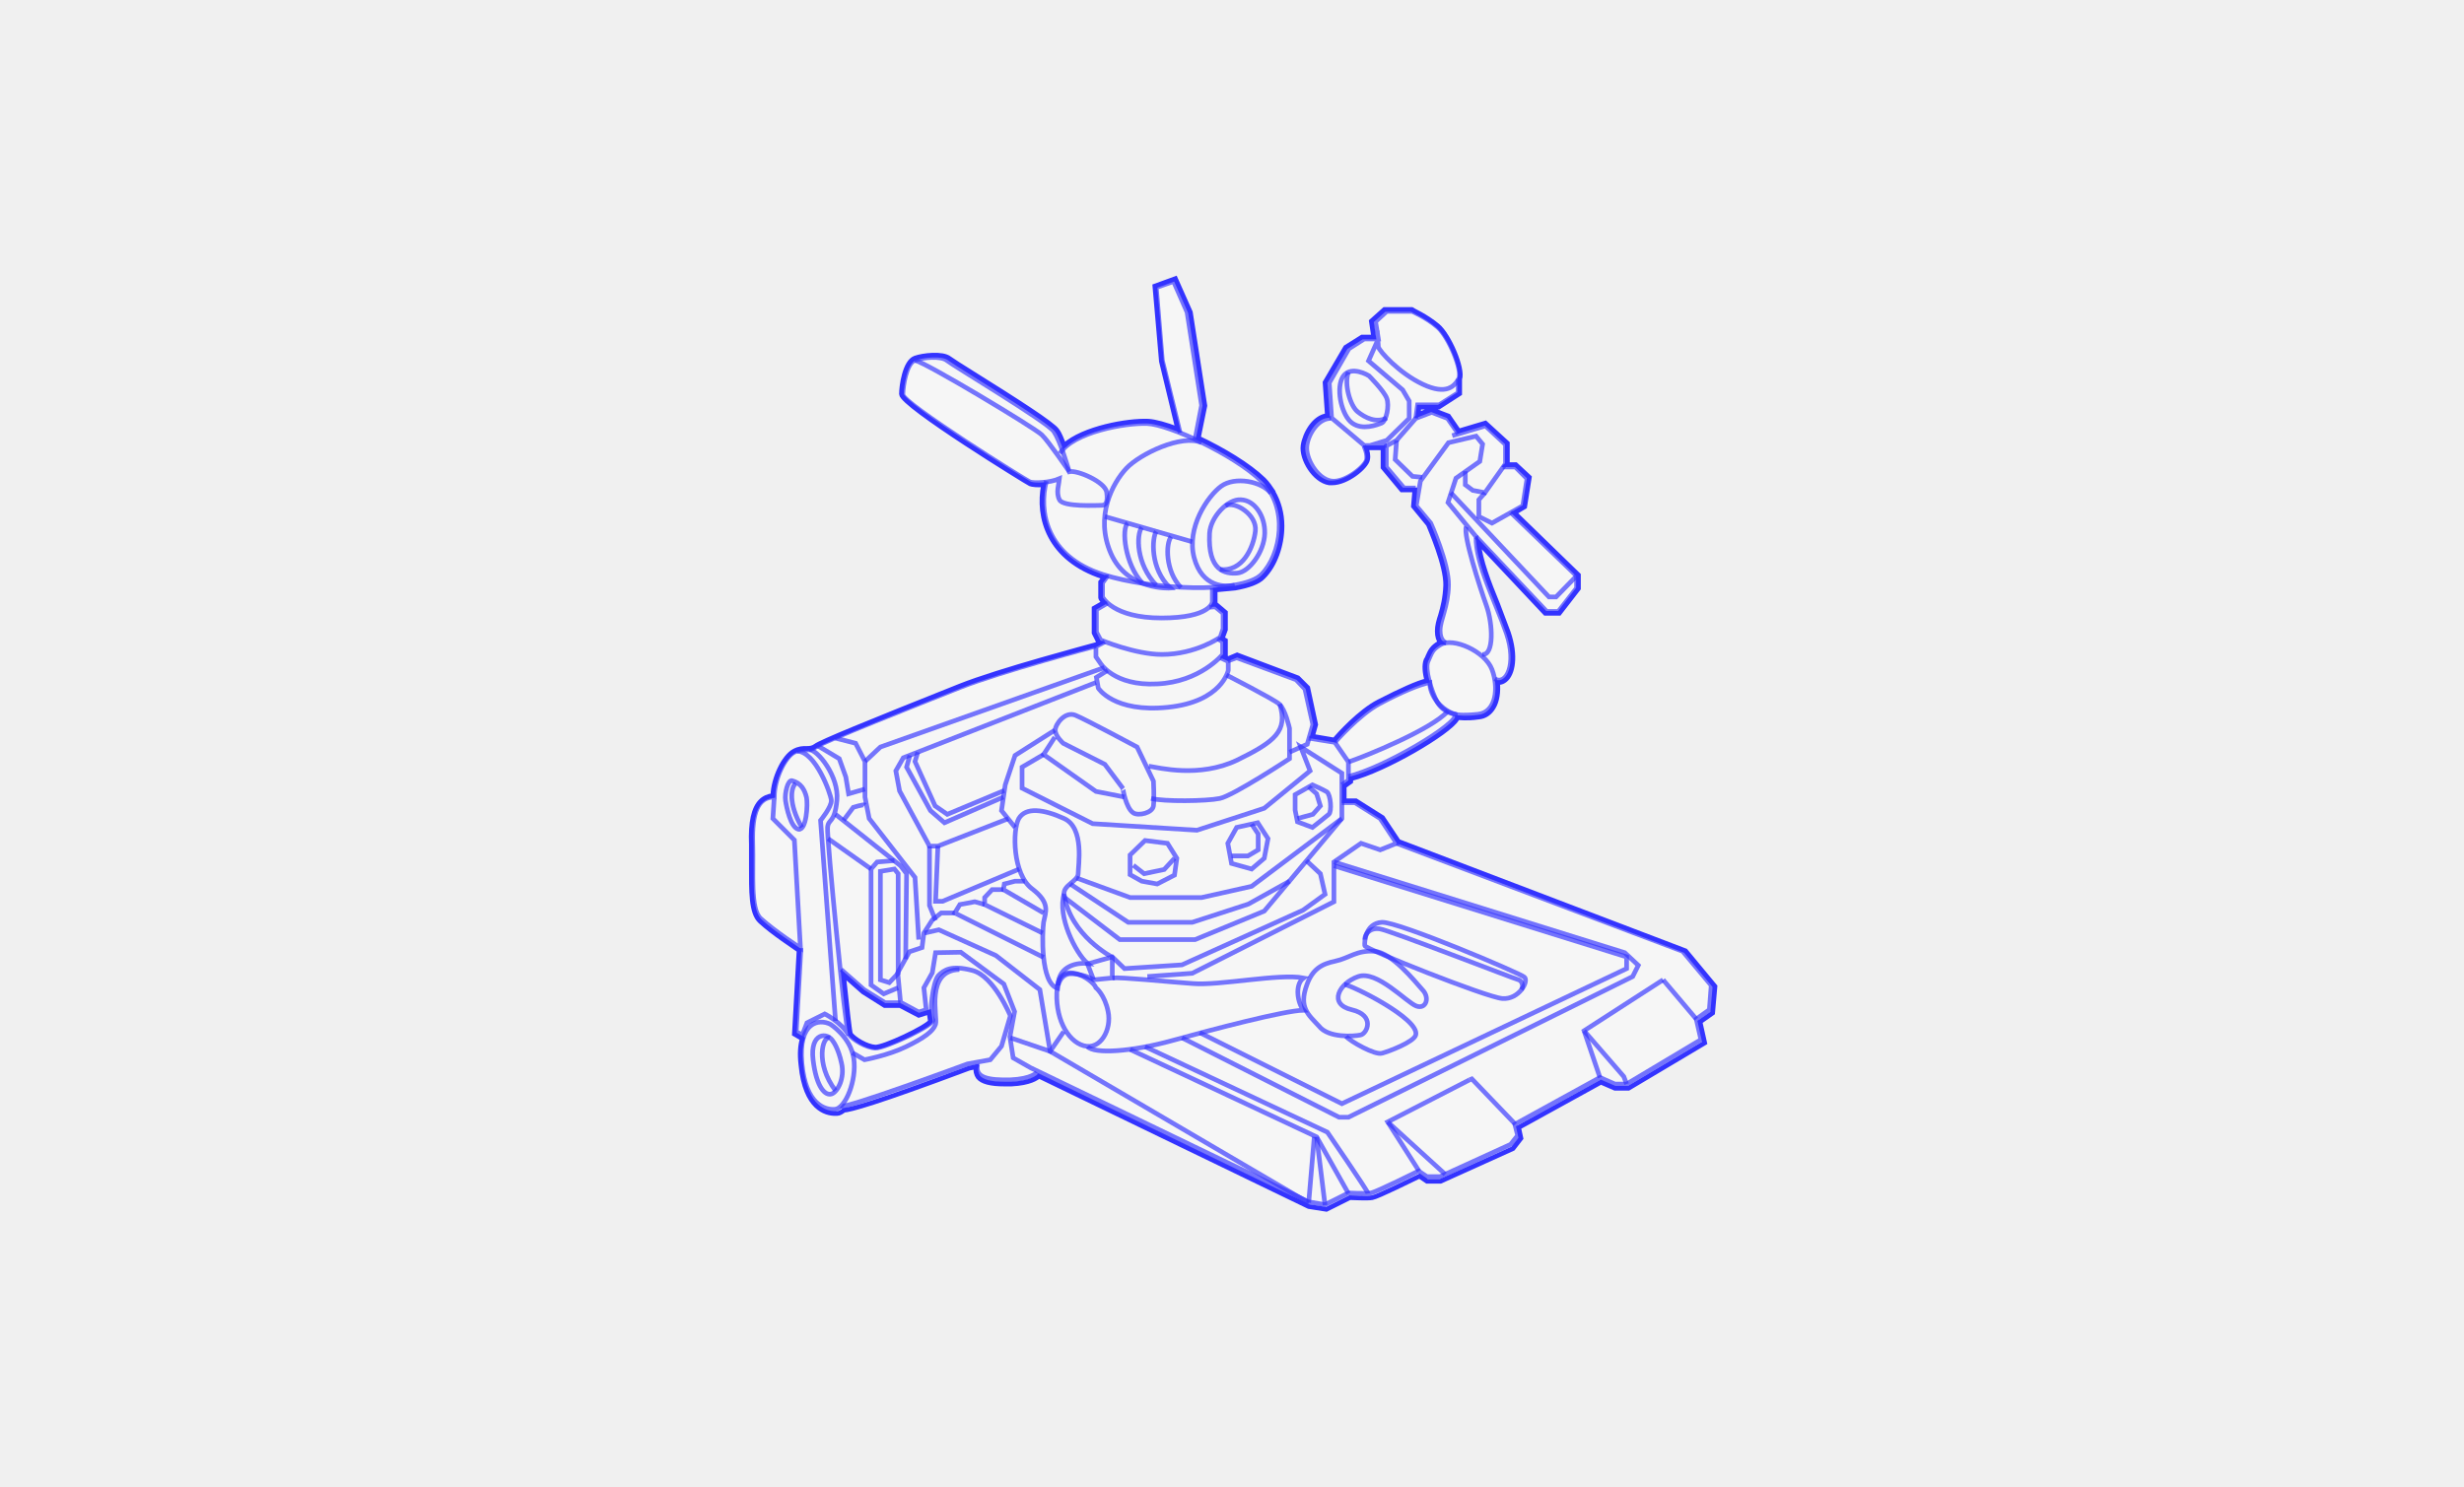
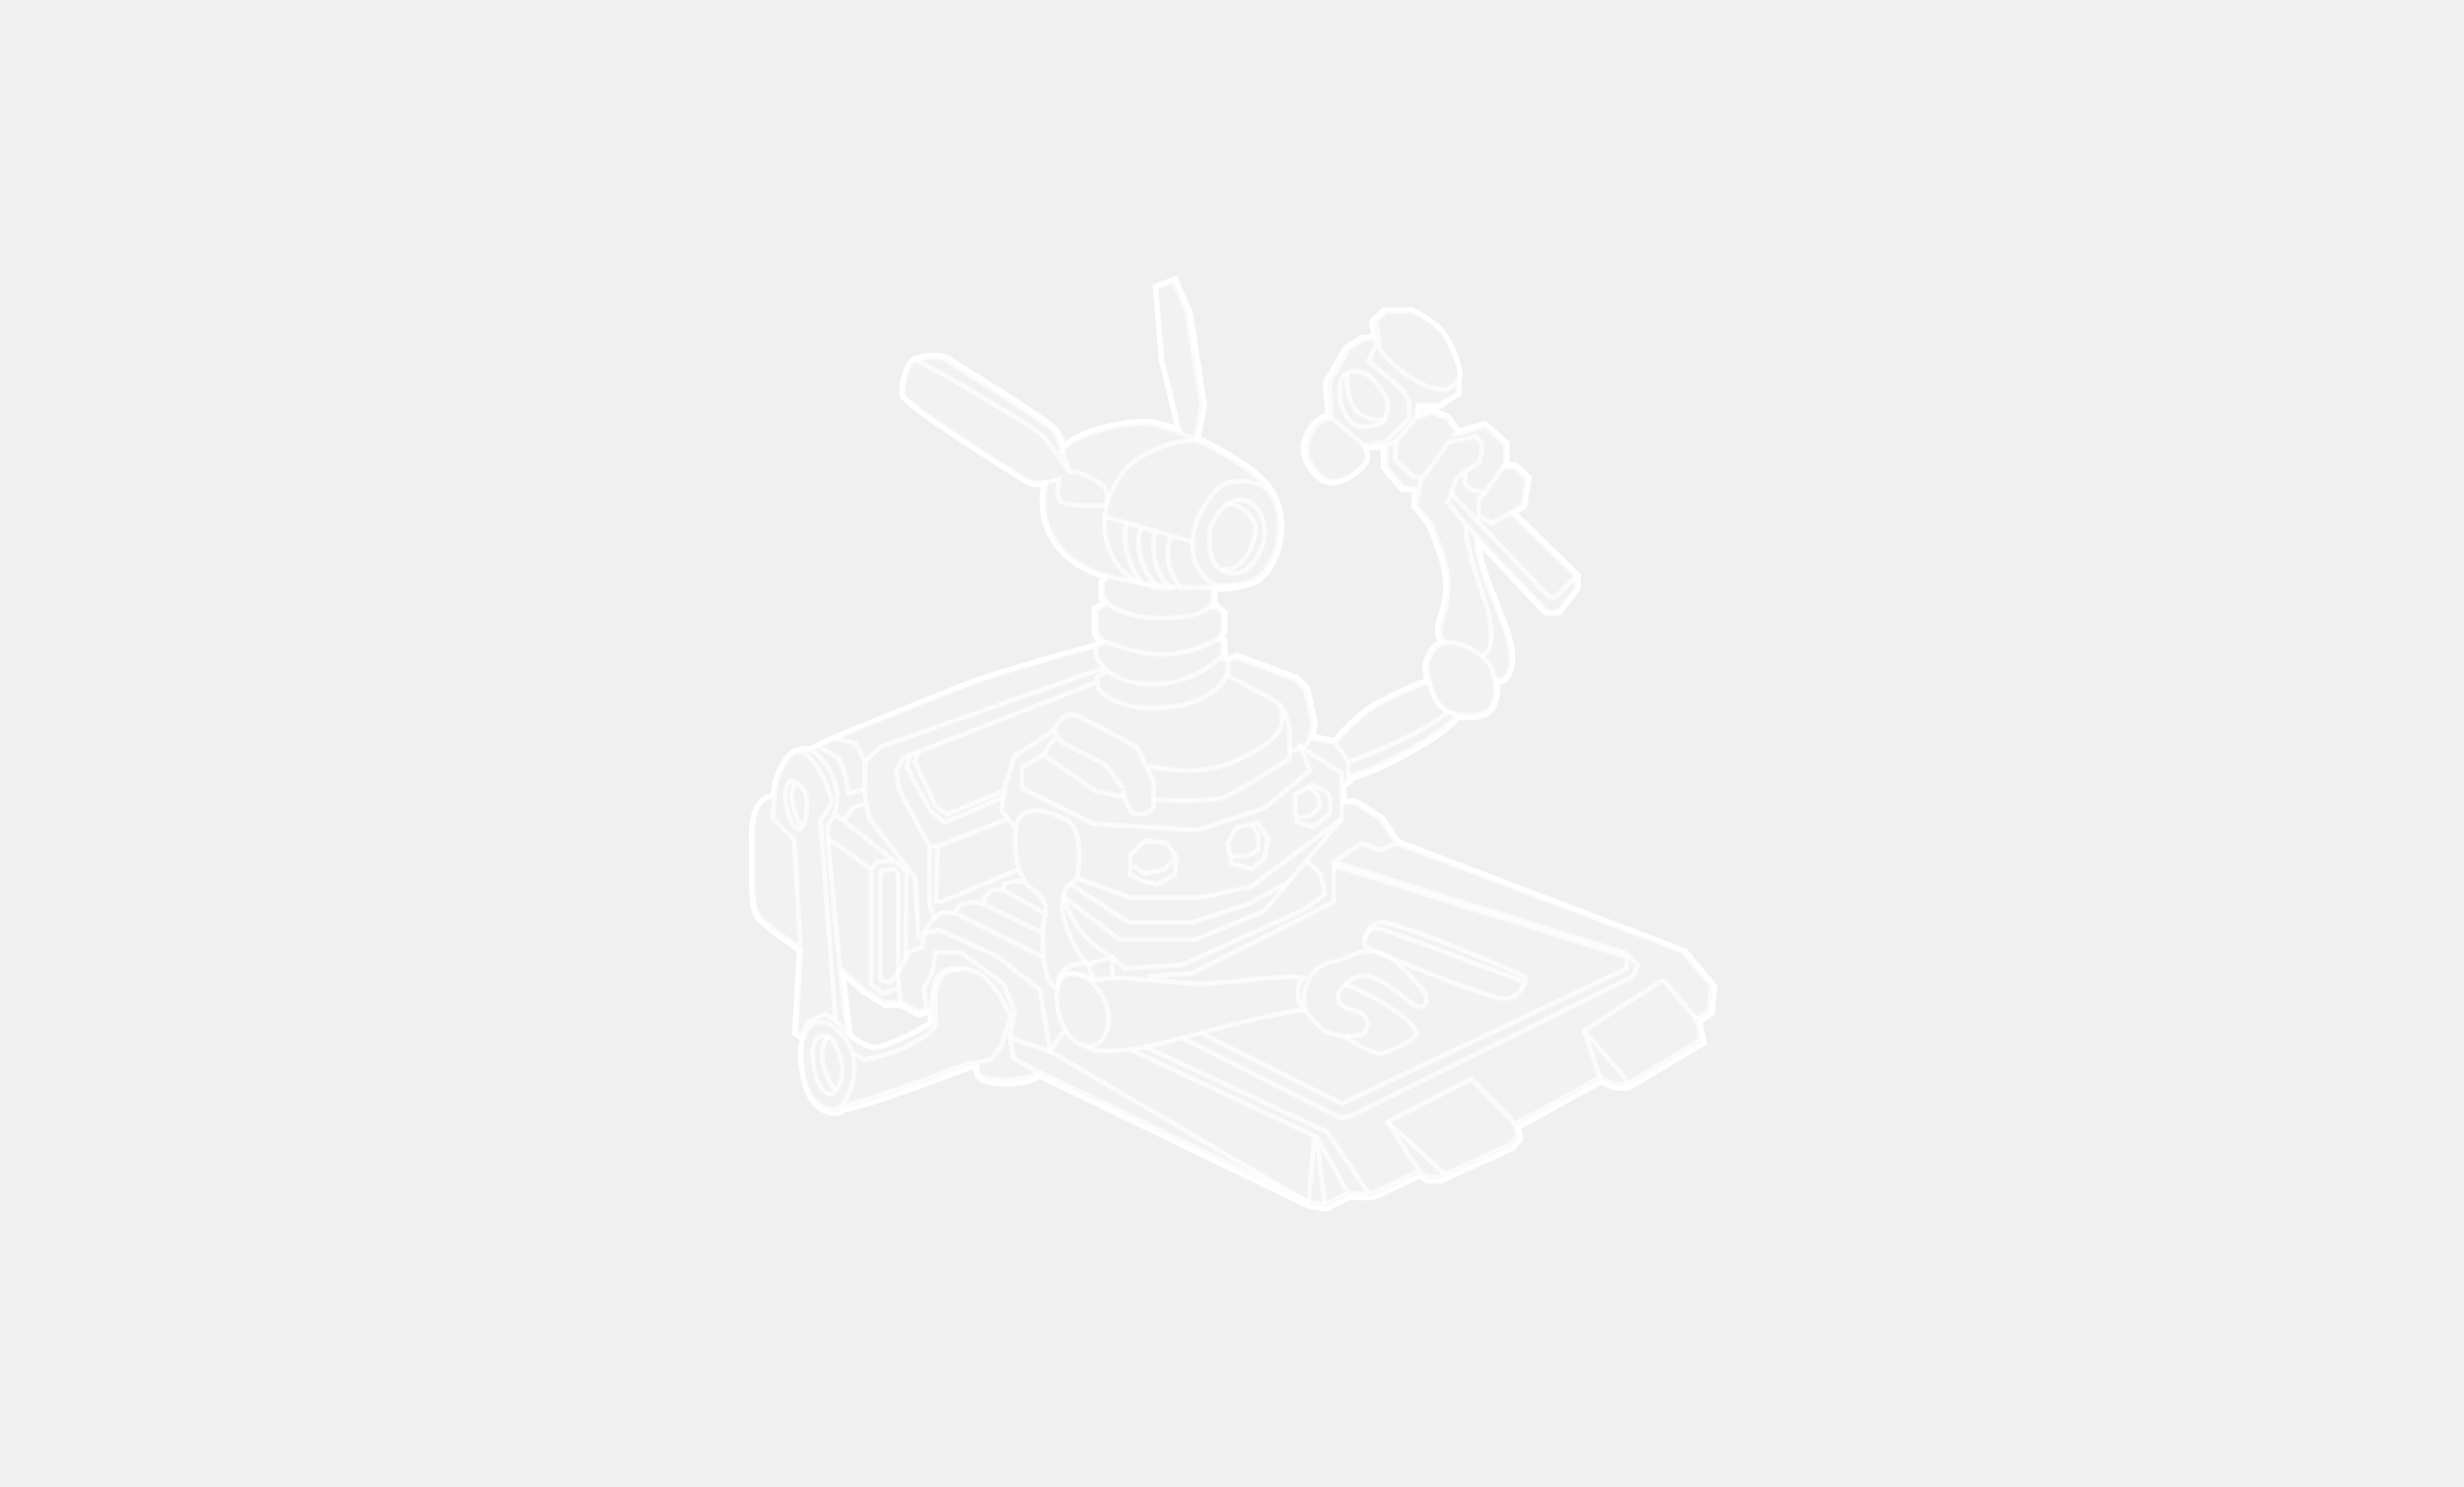
<svg id="bp-420" viewBox="0 0 527 318">
  <style type="text/css">
- 		.st0{fill:#fff6;stroke:#33f;stroke-miterlimit:10;}
- 		.st1{fill:none;stroke:#33fa;stroke-miterlimit:10;}
+ 		.st0{fill:#fff2;stroke:#fff;stroke-miterlimit:10;}
+ 		.st1{fill:none;stroke:#fffa;stroke-miterlimit:10;}
</style>
  <g>
    <path class="st0" d="M302.3,108.3l3.2,3.9c0.3,0.8,3.8,8.7,3.7,13c-0.1,2.7-0.6,4.7-1.1,6.4c-0.4,1.2-0.7,2.3-0.7,3.4   c0,1.2,0.3,2,0.7,2.4c-0.1,0-0.2,0.1-0.2,0.1c-1.7,1-2,1.8-2.5,2.9c-0.1,0.3-0.2,0.5-0.4,0.8c-0.4,1-0.3,2.7,0.2,4.4   c-2.1,0.5-5.4,2-10.3,4.5c-4.1,2.1-8.6,7.1-9.5,8.2l-4.7-0.8l0.7-2.5l-1.7-7.9l-2.1-2.1l-13-4.9l-1.9,0.8l-0.9-0.4   c0.1-0.1,0.1-0.2,0.2-0.2l0.1-0.1V137l-0.7-0.4l0.7-1.9l0-3.7l-2-1.7l-0.4,0c0.1-0.2,0.1-0.4,0.2-0.5v-2.6c1.2-0.1,2.3-0.2,3.3-0.3   c0.3,0,0.7-0.1,1-0.1l0,0c2.7-0.5,4.9-1.2,6-2.4c2.5-2.5,4-6.7,4-10.9c0-2.7-0.7-5.1-1.9-7.2l0,0c0,0,0,0,0-0.1   c-0.6-0.9-1.2-1.8-2-2.6c-3.2-3.1-8.7-6.4-14-8.9l1.4-6.9l-3.1-20l-3.2-7.2l-4.4,1.6l1.4,16.1l3.5,14.5c-2.6-1-4.8-1.6-6.3-1.7   c-4.4-0.2-13.9,1.5-18,5.2c-0.5-1.2-0.9-2.4-1.5-3.2c-0.9-1.4-8.9-6.5-17.7-12c-2.6-1.6-4.9-3.1-5.3-3.4c-1.5-1.2-5.7-0.7-7.4-0.1   c-2.2,0.8-2.9,6-2.9,7.7c0,2.4,27.2,19.1,27.5,19.2c0.5,0.2,1.6,0.3,2.9,0.2c-1.4,7,1.1,15.9,12.7,19.7c0.1,0,0.2,0.1,0.3,0.1   l-0.8,1v3.2l0,0.2c0,0.1,0.2,0.4,0.7,1l-2.1,1.2v5.3l1,2l0.2,0.1l-0.8,0.4c-1,0.3-20.7,5.5-29.2,8.9c-19.8,7.9-29.6,11.9-30.8,12.8   c-0.7,0.5-1.3,0.5-2,0.5c-0.7,0-1.5,0-2.6,0.6c-2.2,1.2-4.4,5.8-4.5,9.5c-1,0.1-1.9,0.5-2.6,1.2c-1.5,1.5-2.2,4.5-2,9.2   c0,1.5,0,3,0,4.6c0,5.4-0.1,10.1,1.9,11.9c2.7,2.5,7.2,5.4,8.3,6.2l-1,17.9l1.7,1c-0.4,1.3-0.6,3.1-0.3,5.6   c0.9,9.4,5.4,10.4,7.3,10.4c0.1,0,0.3,0,0.4,0c0.5,0,1-0.3,1.5-0.7c1.4-0.1,6.5-1.4,26.8-9l1.5-0.3c-0.2,0.9,0,1.6,0.4,2.2   c0.8,1,2.6,1.5,5.7,1.5c0.4,0,0.9,0,1.4,0c4-0.2,5.5-1.3,5.9-1.7l57.7,27.9l3.8,0.6l5-2.5c0.7,0,3.7,0.2,4.8,0   c1.2-0.2,8.4-3.8,10.1-4.6l1.6,1.1h2.9l15.5-7l1.7-2.2l-0.5-2.3l17.6-9.7l3,1.3l2.9,0l16.3-9.7l-1-4.5l2.7-1.9l0.5-5.7l-6.3-7.6   L299.1,180l-3.4-5.1l-5.7-3.6h-2.5v-3.1l1.4-1v-0.6c7.4-1.9,21-9.9,22.7-12.8c0-0.1,0.1-0.2,0.1-0.3c0.3,0,0.8,0.1,1.5,0.1   c0.7,0,1.7,0,3-0.2c1.4-0.1,2.5-0.9,3.2-2.1c0.8-1.3,1.1-3.3,0.9-5.3c0.1,0,0.2,0,0.3,0c0.5,0,0.9-0.2,1.3-0.5   c1.7-1.3,2.4-5.2,0.7-10.2c-0.7-1.9-1.5-4-2.3-6.1c-1.9-4.6-3.7-9.3-4.1-13.2l14.3,15.2h3l4.1-5.3V123l-13.7-13.3l2.2-1.3l1-6.3   l-2.9-2.7h-1.9l0.1-0.1v-4.5l-4.7-4.3l-5.7,1.7l-2.2-3.2l-3.7-1.4l-2.8,1.1l0.2-1.6h4.2l4.5-2.9v-3.1c0.8-2.2-2.3-9.4-4.7-11.4   c-2.5-2.1-5.5-3.4-5.6-3.5l-5.8,0l-2.8,2.5l0.5,3.4h-2.5l-3.5,2.2l-4.4,7.5l0.5,7.1c-2.8,0.3-4.8,3.8-5.2,6.4   c-0.4,2.9,2.4,7.5,5.6,8c0.2,0,0.4,0,0.6,0c3.2,0,7.3-3.4,7.6-5c0.2-0.9-0.1-1.8-0.3-2.5h3.6v4.2l4,4.8h2.8L302.3,108.3z    M199,218.5c-0.9,1.3-10,5.6-11.8,5.5c-1.8-0.1-4.5-1.7-5.3-2.8c-0.2-0.6-0.8-6-1.5-12.7l4.2,3.7l4.6,2.9h3.3l4,2.1l2.2-0.7   L199,218.5z" />
  </g>
  <g>
    <path class="st1" d="M223.8,102.9c-1.7,6.4-0.1,16.1,12.1,20c10.3,3.3,29.7,4.2,33.9,0c4.2-4.2,5.9-14.3,0-20   c-5.9-5.7-19.8-12.1-24.4-12.3s-15.9,1.8-18.7,6.4" />
    <path class="st1" d="M228.7,100.9c1.7-0.4,7.7,2.2,8,4.4c0.3,2.2-0.2,2.8-1.1,2.8s-8.3,0.4-9-1.2c-0.8-1.5-0.1-3.4,0-4.5   c-2.1,0.9-5.5,1-6.3,0.7c-0.8-0.3-27.2-16.8-27.2-18.7s0.8-6.6,2.5-7.3c1.8-0.7,5.7-1,6.9,0c1.2,1,21.6,13.2,22.9,15.2   C226.8,94.4,228.1,99.1,228.7,100.9z" />
    <path class="st1" d="M195.7,77.1c2.1,0.3,25.7,14.5,27.1,15.9c1.4,1.3,5.9,7.9,5.9,7.9" />
    <path class="st1" d="M271.8,105.5c-2-2.6-7.7-3.6-10.6-1.5c-2.9,2.1-7.5,8.9-5.8,15.3s6.7,6.3,8.7,5.9" />
    <path class="st1" d="M258.7,114.1c0.2-3.5,3.9-7.4,6.7-7.2c2.9,0.1,5.2,3.4,5.1,7.2c-0.1,3.9-3.3,8.3-5.9,8.5   C262,122.8,258.3,122.1,258.7,114.1z" />
    <path class="st1" d="M262.1,108.2c2-1.1,6.8,1.9,6.4,5.4c-0.4,3.5-2.7,8.8-7.6,8.2" />
    <polyline class="st1" points="252.4,92.6 248.6,77.1 247.3,61.5 251,60.2 253.9,66.8 257,86.7 255.6,94  " />
    <line class="st1" x1="236.3" y1="110.5" x2="255" y2="115.9" />
    <path class="st1" d="M241.2,111.9c-1.4,1.2-0.6,8.8,3.1,12.8" />
    <path class="st1" d="M244.2,112.8c-1.2,1.7-1.2,7.8,3.1,12.4" />
    <path class="st1" d="M247.3,113.7c-0.9,1.3-1.4,7.9,3,12.1c0,0-9.2,0.6-12.7-7.4s0.4-15.1,3.3-18.2s11.9-7.4,16.1-5.5" />
    <path class="st1" d="M250.5,114.8c-1.2,1.4-1.3,7.4,2.1,10.9" />
    <path class="st1" d="M236.9,123.2l-1.1,1.5v3c0,0,2.2,4.5,12.6,4.5c10.5,0,10.9-3.4,10.9-3.4v-3" />
    <path class="st1" d="M236.9,129l-2.4,1.4v4.8l0.9,1.7c0,0,7.4,3.1,13.1,3.1c7.3,0,12.5-3.7,12.5-3.7l0.6-1.8v-3.3l-1.7-1.4   l-1.2,0.1" />
    <path class="st1" d="M236.3,137.3l-1.9,1v2.2l0.9,1.3c0,0,2.9,5,12.2,4.5c9.2-0.4,14-6.3,14-6.3v-2.7l-1.1-0.7" />
    <path class="st1" d="M236.9,143.4l-2.4,1.5l0.4,2.3c0,0,3.3,5.3,14.9,4.1c11.6-1.2,12.9-7.9,12.9-7.9v-1.9l-1.7-0.8" />
    <path class="st1" d="M262.3,144.4c0,0,10,5.1,11.3,6.2c1.3,1.1,2.2,5.2,2.2,5.2v6.5c0,0-12,7.9-14.9,8.5s-12,0.7-14.7,0" />
    <path class="st1" d="M245.7,163.9c2.1,0.3,10.7,2.6,18.9-1.3c8.2-4,10.9-6.3,9.1-12" />
    <polyline class="st1" points="262.6,141.4 264.5,140.7 277.2,145.4 279.1,147.4 280.8,155 279.6,159.2 275.8,160.9  " />
    <polyline class="st1" points="227.7,192 239.5,201 255.6,201 270.4,194.9 287,175.1 287,165.4 278.2,159.8 280.2,164.9    270.4,172.9 256,177.6 233.7,176.2 218.6,168.6 218.6,164.1 223.2,161.4  " />
    <polyline class="st1" points="275.8,188.5 267,193.4 255,197.3 241.3,197.3 228.9,189.1  " />
    <polyline class="st1" points="287,175.1 267.7,189.6 257,192 241.7,192 230.2,187.8  " />
    <path class="st1" d="M242.4,173.9c1.1,0.7,4.1,0,4.3-1.5c0.2-1.5,0-5.3,0-5.3l-3.5-7.3c0,0-11-5.9-13.2-6.8   c-2.2-0.9-4.3,1.9-4.3,3.2c0,1.3,1.7,2.8,1.7,2.8l8.9,4.5l3.9,5.2C240.1,168.6,240.8,172.9,242.4,173.9z" />
    <polyline class="st1" points="225.6,157.7 223.2,161.4 234.4,169.3 240.5,170.5  " />
    <path class="st1" d="M277,173.3V170l3.7-2.1c0,0,2.3,1,3.1,1.5c0.8,0.6,1.1,4.2,0.4,4.8c-0.7,0.6-3.5,2.8-3.5,2.8l-3.2-1.2   L277,173.3z" />
    <polygon class="st1" points="262.6,180.4 264.5,177 269,176 271.2,179.4 270.4,183.6 267.7,185.9 263.4,184.7  " />
    <polygon class="st1" points="244.2,188.5 247.5,189.1 251.2,187.2 251.7,183.6 249.7,180.4 244.9,179.8 241.7,182.9 241.7,187.1     " />
    <polyline class="st1" points="242.4,185.1 244.7,186.9 249,186 251.2,183.6  " />
    <polyline class="st1" points="263.4,183.1 266.9,183.1 269.1,181.8 269.1,178.4 267.7,176.3  " />
    <polyline class="st1" points="277.5,175.1 280.8,174.2 282.4,172.4 281.6,169.8 279.9,168.3  " />
    <path class="st1" d="M227.6,191.3c-0.3-1.9,3-2.8,3-4.4c0-1.7,1.4-9.8-3-11.8c-4.4-2-8.2-2.5-9.7,0c-1.4,2.5-1.3,11.9,2.8,15   c4.1,3.1,2.9,5,2.5,7.2c-0.3,2.2-0.7,13.1,3,14.1c0,0,0.3-3.3,3.2-3.1s4.5,1.3,4.5,1.3l4-0.4v-4.4   C237.9,204.7,228.9,200.2,227.6,191.3z" />
    <path class="st1" d="M226.3,210.8c0.1-4.4,4.4-4.9,6.3-4.7c-2.6-2.3-6.5-10.1-5-14.9" />
    <path class="st1" d="M234.4,211.3c-0.6-1.8-7.7-6.2-8.3,0c-0.6,6.2,2.1,11.4,5.7,12.4c3.6,1,6-3.5,5.2-7.3   C236.3,212.8,234.4,211.3,234.4,211.3z" />
    <path class="st1" d="M232.6,223.9c1.5,1.6,9.4,1.1,18.1-1.3s23.9-6.4,28.1-6.5c-1.2-1.4-2-5.4,0-6.9c-5.1-1-18.1,1.7-23.7,1.2   c-5.6-0.4-15.2-1.4-17.2-1.2" />
    <polyline class="st1" points="245.4,208.9 255,208.2 285.3,192.9 285.3,184.4 291.1,180.4 295.2,181.8 298.7,180.4 295.2,175.1    289.8,171.7 287,171.7  " />
    <polyline class="st1" points="279.9,157.9 285.5,158.8 288.4,163 288.4,166.9 287,167.9  " />
    <path class="st1" d="M285.5,158.8c0,0,5.1-5.9,9.6-8.3s8.5-4.1,10.7-4.5c0,3,2.6,6,5.5,6.8c0.7,2-15.3,11.5-22.9,13.3" />
    <path class="st1" d="M288.4,163c3.6-1.2,17.9-7,21.3-10.9" />
    <path class="st1" d="M308.1,137.9c2.7-1.6,9.5,1.4,11,5.3c1.5,3.9,0.9,9.2-3,9.6c-3.9,0.4-4.8,0-4.8,0s-2.5-0.2-3.9-2.6   c-1.3-2.4-2.7-7.1-2-8.7C306.2,139.8,306.2,139,308.1,137.9z" />
    <path class="st1" d="M319.7,145.2c2.4,1.5,4.8-3,2.5-9.7c-2.3-6.7-6.6-14.8-6.5-20.7l-6-7.3l1.7-5.2l5.1-3.6l0.6-3.7l-1.4-1.7   l-5.9,1.4l-6,8.2l-0.9,5.3l3.1,3.7c0,0,3.9,8.6,3.8,13.3s-1.8,7.4-1.8,9.7s1.3,2.6,1.3,2.6" />
    <polyline class="st1" points="313.4,100.8 313.4,103.7 315,104.9 317.6,105.4 322,99.2 322,95.1 317.7,91.1 310.6,93.2  " />
    <polyline class="st1" points="321.4,99.9 324.1,99.9 326.6,102.4 325.7,108.2 319.1,111.9 316.3,110.5 316.3,106.9 317.6,105.4     " />
    <polyline class="st1" points="323.1,109.6 337.2,123.2 337.2,125.8 333.3,130.8 330.8,130.8 315.7,114.8  " />
    <polyline class="st1" points="337.2,123.2 332.8,127.7 331.3,127.7 310.3,105.4  " />
    <polyline class="st1" points="302.8,104.4 300.3,104.4 296.5,99.9 296.5,95.4 298.7,94.2 302.8,89.5 306.2,88.2 309.6,89.5    311.9,92.8  " />
    <polyline class="st1" points="298.7,94.2 298.4,98.3 302.1,101.9 304.2,102.1  " />
    <polyline class="st1" points="311.9,81.1 311.9,84 307.8,86.6 303.2,86.6 302.8,89.5  " />
    <path class="st1" d="M292.7,95.4l3.9-1.2l4.8-4.7v-3.7l-1.4-2.4l-7.3-6.2l2-4.5l0.1,1.5c0.2,0.9,4.4,5.6,9.5,8s6.8,0.4,7.7-1.2   c0.9-1.6-2.1-8.9-4.5-11c-2.4-2.1-5.5-3.4-5.5-3.4h-5.4l-2.4,2.2l0.6,3.7h-3l-3.3,2.1l-4.2,7.3l0.5,7.5l7,5.9h4.8" />
    <path class="st1" d="M292.8,80.4c-1.5-0.9-4.6-2-5.8,0.6c-1.2,2.6,0,7.9,2.2,9.5c2.2,1.6,5.3,0.4,6.3,0c1-0.4,1.7-3.7,1.1-5.3   C296,83.6,292.8,80.4,292.8,80.4z" />
    <path class="st1" d="M288.4,79.6c-1,2.5,0.4,7.3,2,8.5c1.5,1.2,3.9,2.5,6.2,1.3" />
    <path class="st1" d="M284.7,89.5c-2.7-0.1-4.9,3.3-5.2,5.9c-0.3,2.6,2.2,7,5.2,7.5c2.9,0.5,7.4-3.2,7.6-4.6s-0.6-2.9-0.6-2.9" />
    <path class="st1" d="M317,140c2.6,0.3,2.3-6.6,0.9-10.5c-1.4-3.9-5-15.1-4.3-16.8" />
    <polyline class="st1" points="285.3,184.4 347.5,203.8 350.4,206.5 349.2,208.9 288.4,239 286.4,239 252.8,222  " />
    <polyline class="st1" points="256.6,220.9 287,236.1 347.9,207.2 347.9,204.7 285.3,185.2  " />
    <path class="st1" d="M279.5,210.7c1.2-3.4,3.2-4.5,6.1-5.1c2.9-0.6,4.6-2.4,8.4-2.1c3.7,0.3,8.6,6.4,10.2,8.2   c1.7,1.7,0.8,4.3-1.3,3.5s-8.4-7.7-12.4-6.3c-4.1,1.4-6.5,5.9-1.4,7.1c5.1,1.2,3.3,5.1,1.9,5.4c-1.4,0.3-6.9,0.7-8.9-1.9   C279.9,217.1,277.7,215.6,279.5,210.7z" />
    <path class="st1" d="M287.9,221.7c0.8,1,6.2,4.1,7.7,3.6c1.5-0.4,6.8-2.4,7.2-3.9c0.9-3.5-14-10.8-15.3-10.8" />
    <path class="st1" d="M321.3,213.6c-3.5-0.3-29.3-10.6-29.4-11.3c-0.1-0.8,0.1-4.8,3.7-5c3.6-0.1,29.3,10.8,30.4,11.7   C327.1,209.8,324.9,213.9,321.3,213.6z" />
    <path class="st1" d="M325.4,211.7c0.6-1-0.1-2-0.6-2.1c-0.6-0.1-27.6-10.6-29.7-10.9c-2.1-0.3-3.2,1.1-3.2,2.3" />
    <polyline class="st1" points="338.8,220.5 347.3,230.3 347.9,231.9  " />
    <path class="st1" d="M345.4,231.9" />
    <line class="st1" x1="355.7" y1="209.6" x2="362.8" y2="218" />
    <path class="st1" d="M363.8,222.5" />
    <polyline class="st1" points="342.2,230.5 338.8,220.5 355.7,209.6  " />
    <path class="st1" d="M323.1,244.8" />
    <polyline class="st1" points="324.1,240.5 314.8,230.8 314.3,231  " />
    <polyline class="st1" points="314.3,231 296.8,240 303.5,250.5  " />
    <line class="st1" x1="309.1" y1="251.2" x2="296.8" y2="240" />
    <path class="st1" d="M292.6,255.3c-0.1-0.6-8.7-13.1-8.7-13.1l-39-18.3" />
    <polyline class="st1" points="241.7,224.5 281.6,243.2 288.4,255.3  " />
    <line class="st1" x1="283.4" y1="257.8" x2="281.6" y2="243.2" />
    <line class="st1" x1="279.9" y1="257.3" x2="281.1" y2="243.2" />
    <polyline class="st1" points="279.4,184.1 282.4,186.9 283.4,191.3 278.7,194.7 252.8,206.4 240.5,207.2 237.9,204.7 232.6,206.2    233.9,209.6  " />
    <path class="st1" d="M234.4,138.2c0,0-20.4,5.4-29.2,8.9c-8.8,3.5-29.1,11.5-30.7,12.7c-1.7,1.2-2.6,0.1-4.6,1.1s-4.3,5.7-4.3,9.6   c-3.5,0-4.8,3.4-4.6,9.9c0.2,6.5-0.6,14,1.7,16.1c3.1,2.8,8.5,6.3,8.5,6.3l-1.3-23.1l-4.6-4.6l0.3-4.6" />
    <polyline class="st1" points="236.2,142.8 188.3,159.8 185,162.9  " />
    <polyline class="st1" points="178.7,157.9 183,159 185,162.9 185,170.5 185.9,175.1 195.7,187.7 196.5,201  " />
    <polyline class="st1" points="234.4,146 193.2,162.1 191.6,164.9 192.4,169.2 198.8,181 200.6,181 215.7,175.1  " />
    <polyline class="st1" points="217.1,177 214.2,173.4 215,167.9 217.1,161.6 225.6,156.2  " />
    <polyline class="st1" points="214.8,169.1 202.6,174.2 200,172.4 195.7,162.9 196.3,160.9  " />
    <polyline class="st1" points="194.6,161.6 193.9,164.1 199,173.4 202,176 214.6,170.5  " />
    <path class="st1" d="M218,185.9c0,0-16.4,6.9-16.4,6.9h-1.5l0.5-11.9" />
    <polyline class="st1" points="198.8,181 198.8,193.7 200.1,196.9  " />
    <polyline class="st1" points="223.2,195.3 214.6,190.3 214.8,189.1 217.1,188.5 219.2,188.5  " />
    <polyline class="st1" points="214.6,190.3 212.2,190.3 210.6,192 210.6,193.5 223,199.6  " />
    <polyline class="st1" points="210.6,193.5 208.5,192.9 205.3,193.5 204.2,195.3 223.2,204.8  " />
    <path class="st1" d="M204.2,195.3h-2.9l-1.9,1.5l-1.8,2.8l-0.4,3.1l-2.7,0.9l-2.5,4.5l0.6,6.3l3.9,2.1l1.6-0.5l-0.5-4.7l1.8-3.2   l0.7-4.3l5.4-0.1l9.2,6.8l2.3,5.9l-1,5.4l0.7,4.5l3.7,2.1l59.5,28.7l3.5,0.6l5-2.5c0,0,3.6,0.2,4.8,0s10.2-4.7,10.2-4.7l1.8,1.2   h2.8l15.1-6.9l1.5-1.9l-0.6-2.4l18.2-10l3.2,1.4h2.5l15.9-9.5l-1-4.4l2.8-2l0.4-5.2l-6.1-7.3l-61.2-23.1" />
    <polyline class="st1" points="227.5,220.7 224.6,224.9 216.1,222  " />
    <polyline class="st1" points="279.9,257.3 224.6,224.9 222.4,211.7 213,204.4 200.8,198.9 197.7,199.6  " />
    <polyline class="st1" points="192.6,214.5 189.3,214.5 184.8,211.7 179.9,207.4  " />
    <polyline class="st1" points="178.7,174.2 192.6,185.2 193.9,186.9 193.7,205.2  " />
    <polyline class="st1" points="192.1,211.3 189,212.6 186.3,210.7 186.3,185.9 187.6,184.4 191.3,184.1  " />
    <polygon class="st1" points="192.1,208.2 192.1,186.9 191.3,185.9 188.3,186.4 188.3,209.6 190.2,210.2  " />
    <path class="st1" d="M169.4,167c-0.9-0.2-1.6,2.7-1.4,4.2c0.2,1.4,1.1,5.9,2.8,6.2c1.7,0.2,2-5.3,1.7-6.8   C172.1,168.9,171.3,167.5,169.4,167z" />
    <path class="st1" d="M170.2,167.6c-1,0.7-1.7,4.2,1.3,9.4" />
    <path class="st1" d="M173.1,160.4c1.7-0.1,6.4,5.7,5.9,10.8s-1.8,3.8-2,5.8c-0.2,2.1,3.8,43.3,4.5,44.4c-1.5-2.7-5.1-4.5-5.1-4.5   l-3.8,1.9l-1,2.6l-1.3-0.7l1-17.9" />
    <path class="st1" d="M178.7,218.4l-3.2-42.9c0,0,2.4-2.9,2.3-4.3s-3.4-10.5-7.3-10.5" />
    <polyline class="st1" points="175,159.6 179.5,162.3 180.9,166.2 181.5,169.8 185,168.8  " />
    <path class="st1" d="M185,172.2c-0.2-0.2-2.5,0.5-2.5,0.5l-2.1,2.8" />
    <line class="st1" x1="186.3" y1="185.9" x2="177.1" y2="179.4" />
    <path class="st1" d="M177.6,219.1c-2.4-1.2-6.9-0.6-6.1,8.3c0.8,8.9,5,10.1,7.1,9.9c2.2-0.2,4.7-6.2,4-10.9   C181.9,221.8,177.6,219.1,177.6,219.1z" />
    <path class="st1" d="M178.2,222.8c-1.2-2.1-5-2-4.3,3.9c0.7,5.9,2.6,7.8,4,7.3c1.3-0.5,2.8-3.4,2.1-6.5   C179.3,224.2,178.2,222.8,178.2,222.8z" />
    <path class="st1" d="M177.5,222c-1.6-0.5-3.2,5.5,1.2,11.3" />
    <path class="st1" d="M179.9,236.6c0.8,0.7,27-9,27-9l4.9-0.9l2.4-2.9l1.9-6.5c0,0-3.5-8.5-8.1-9.7s-6.1-0.1-7.3,1.1   c-1.2,1.3-2,8.4-1.2,9.4s-10.3,6.2-12.3,6.1c-2-0.1-4.8-1.8-5.7-3" />
    <path class="st1" d="M182.3,225.2l2.6,1.5c0,0,5-0.9,8.9-2.8c3.9-1.9,5.8-3.3,6.3-4.8s-2.3-11.5,5.1-11.7" />
    <path class="st1" d="M209.1,227.7c-0.7,2.9,2.4,3.4,7,3.3c4.6-0.2,5.7-1.6,5.7-1.6" />
  </g>
</svg>
